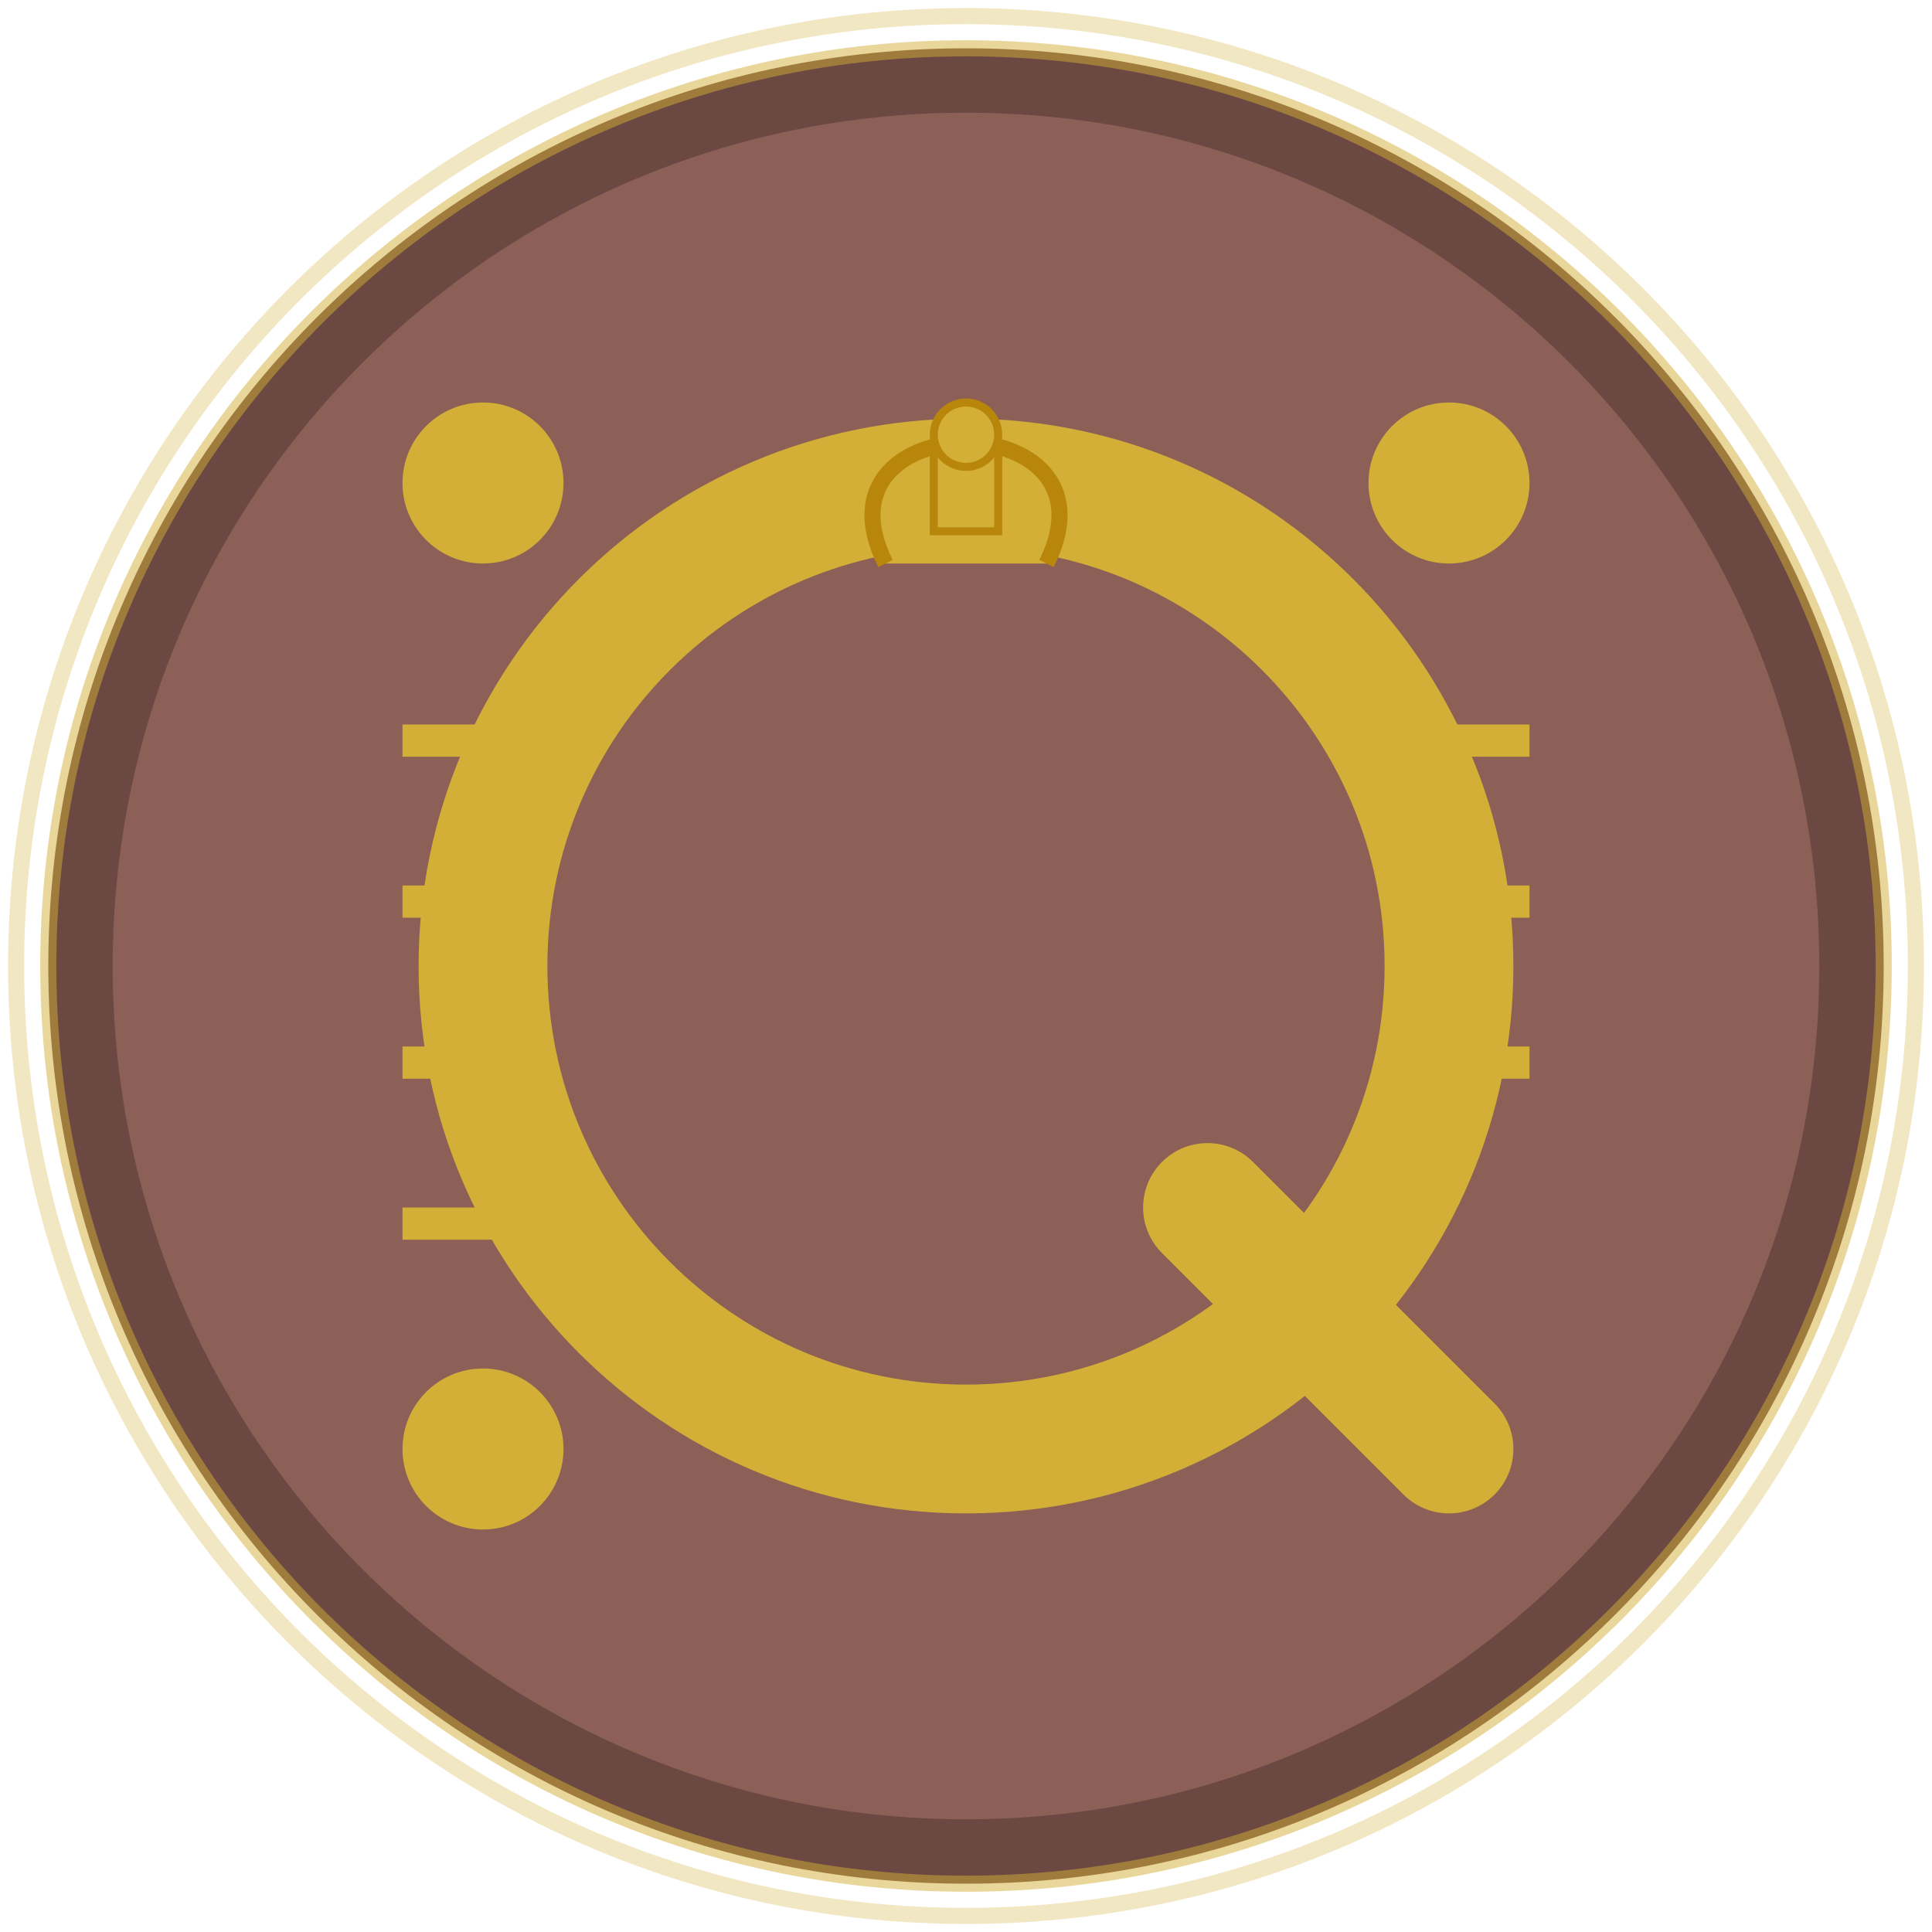
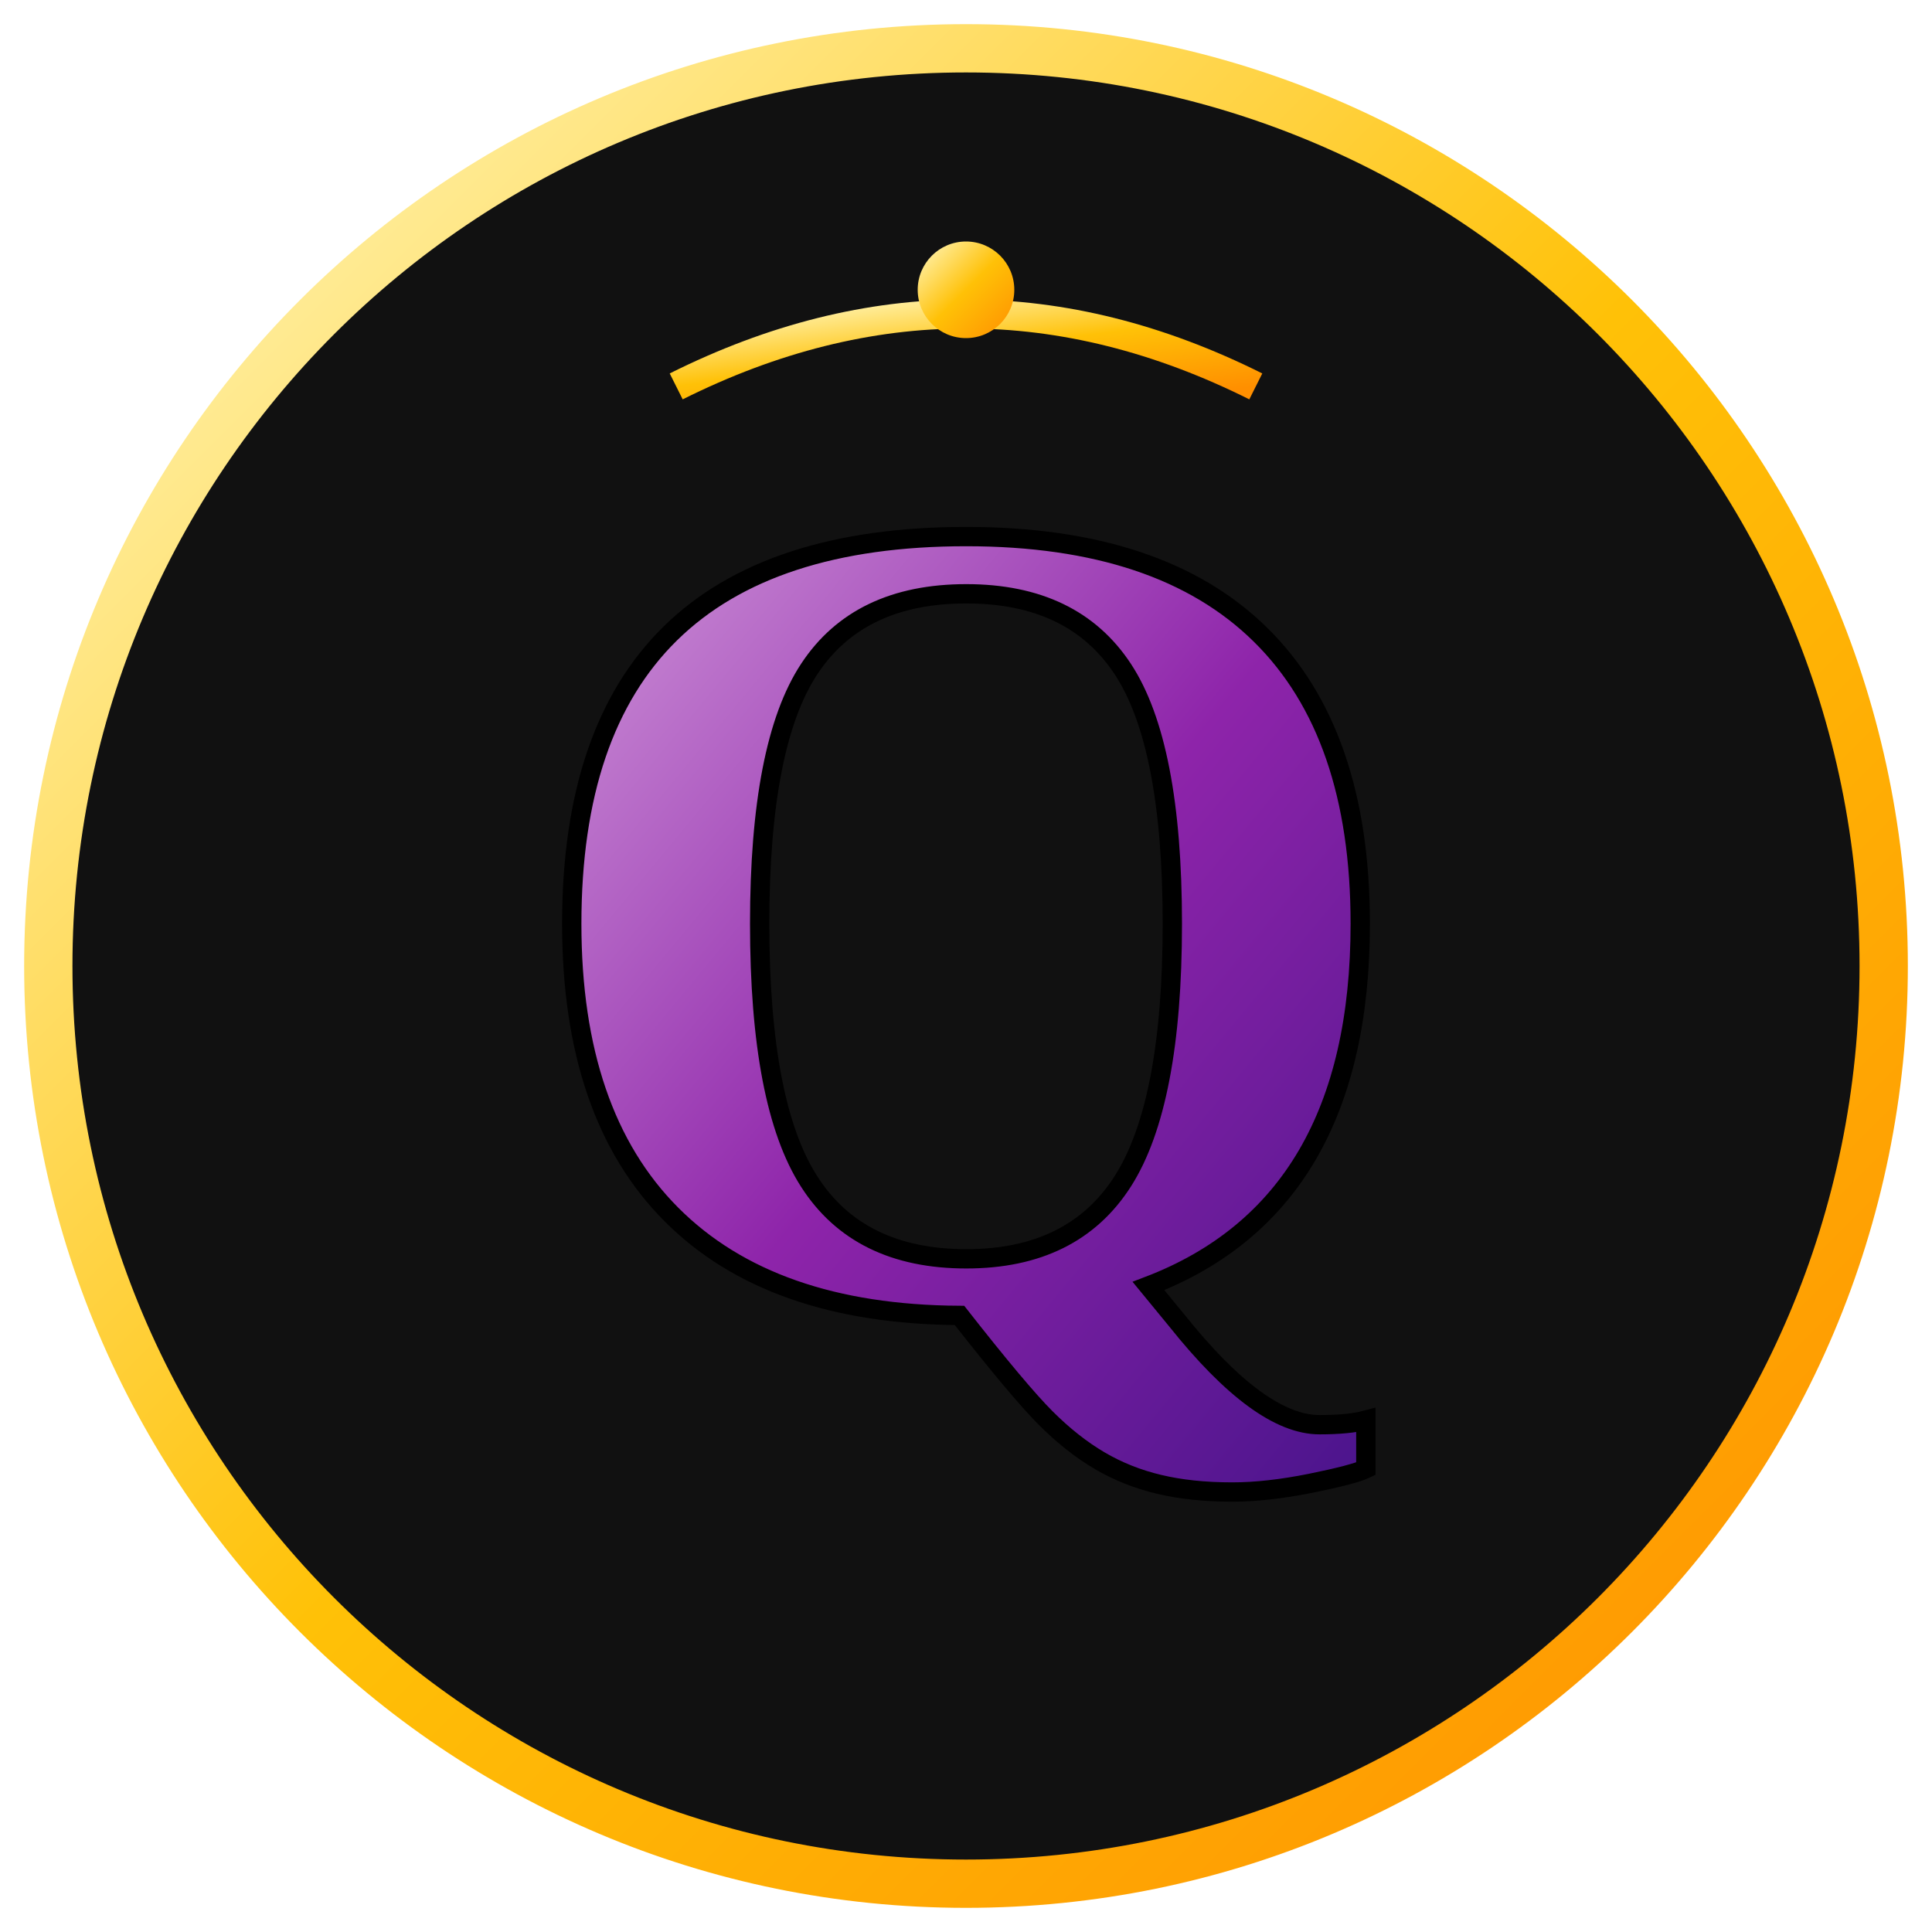
- <svg xmlns="http://www.w3.org/2000/svg" width="120" height="120" viewBox="0 0 120 120" fill="none">
-   <circle cx="60" cy="60" r="55" fill="#8C6057" stroke="#6B4942" stroke-width="4" />
-   <circle cx="60" cy="60" r="30" stroke="#D4AF37" stroke-width="8" fill="none" />
-   <path d="M75 75L90 90" stroke="#D4AF37" stroke-width="8" stroke-linecap="round" />
-   <path d="M55 35C50 25 70 25 65 35" fill="#D4AF37" stroke="#B8860B" stroke-width="1" />
-   <rect x="58" y="28" width="4" height="5" fill="#D4AF37" stroke="#B8860B" stroke-width="0.5" />
-   <circle cx="60" cy="27" r="2" fill="#D4AF37" stroke="#B8860B" stroke-width="0.5" />
-   <circle cx="30" cy="30" r="5" fill="#D4AF37" />
-   <circle cx="90" cy="30" r="5" fill="#D4AF37" />
-   <circle cx="30" cy="90" r="5" fill="#D4AF37" />
-   <rect x="25" y="45" width="8" height="2" fill="#D4AF37" />
-   <rect x="25" y="55" width="8" height="2" fill="#D4AF37" />
-   <rect x="25" y="65" width="8" height="2" fill="#D4AF37" />
-   <rect x="25" y="75" width="8" height="2" fill="#D4AF37" />
-   <rect x="87" y="45" width="8" height="2" fill="#D4AF37" />
-   <rect x="87" y="55" width="8" height="2" fill="#D4AF37" />
-   <rect x="87" y="65" width="8" height="2" fill="#D4AF37" />
-   <circle cx="60" cy="60" r="57" stroke="#D4AF37" stroke-width="1" stroke-opacity="0.5" />
-   <circle cx="60" cy="60" r="59" stroke="#D4AF37" stroke-width="1" stroke-opacity="0.3" />
+ <svg xmlns="http://www.w3.org/2000/svg" width="200" height="200" viewBox="0 0 200 200">
+   <defs>
+     <linearGradient id="cardGradient" x1="0%" y1="0%" x2="100%" y2="100%">
+       <stop offset="0%" stop-color="#CE93D8" />
+       <stop offset="50%" stop-color="#8E24AA" />
+       <stop offset="100%" stop-color="#4A148C" />
+     </linearGradient>
+     <linearGradient id="goldGradient" x1="0%" y1="0%" x2="100%" y2="100%">
+       <stop offset="0%" stop-color="#FFF9C4" />
+       <stop offset="50%" stop-color="#FFC107" />
+       <stop offset="100%" stop-color="#FF8F00" />
+     </linearGradient>
+   </defs>
+   <circle cx="100" cy="100" r="95" fill="#111" stroke="url(#goldGradient)" stroke-width="5" />
+   <text x="100" y="135" font-family="Times New Roman, serif" font-size="120" font-weight="bold" text-anchor="middle" fill="url(#cardGradient)" stroke="#000000" stroke-width="2">
+     Q
+   </text>
+   <path d="M70,40 Q100,25 130,40" stroke="url(#goldGradient)" stroke-width="3" fill="none" />
+   <circle cx="100" cy="30" r="5" fill="url(#goldGradient)" />
+   <path d="M65,165 L135,165" stroke="url(#goldGradient)" stroke-width="3" />
</svg>
